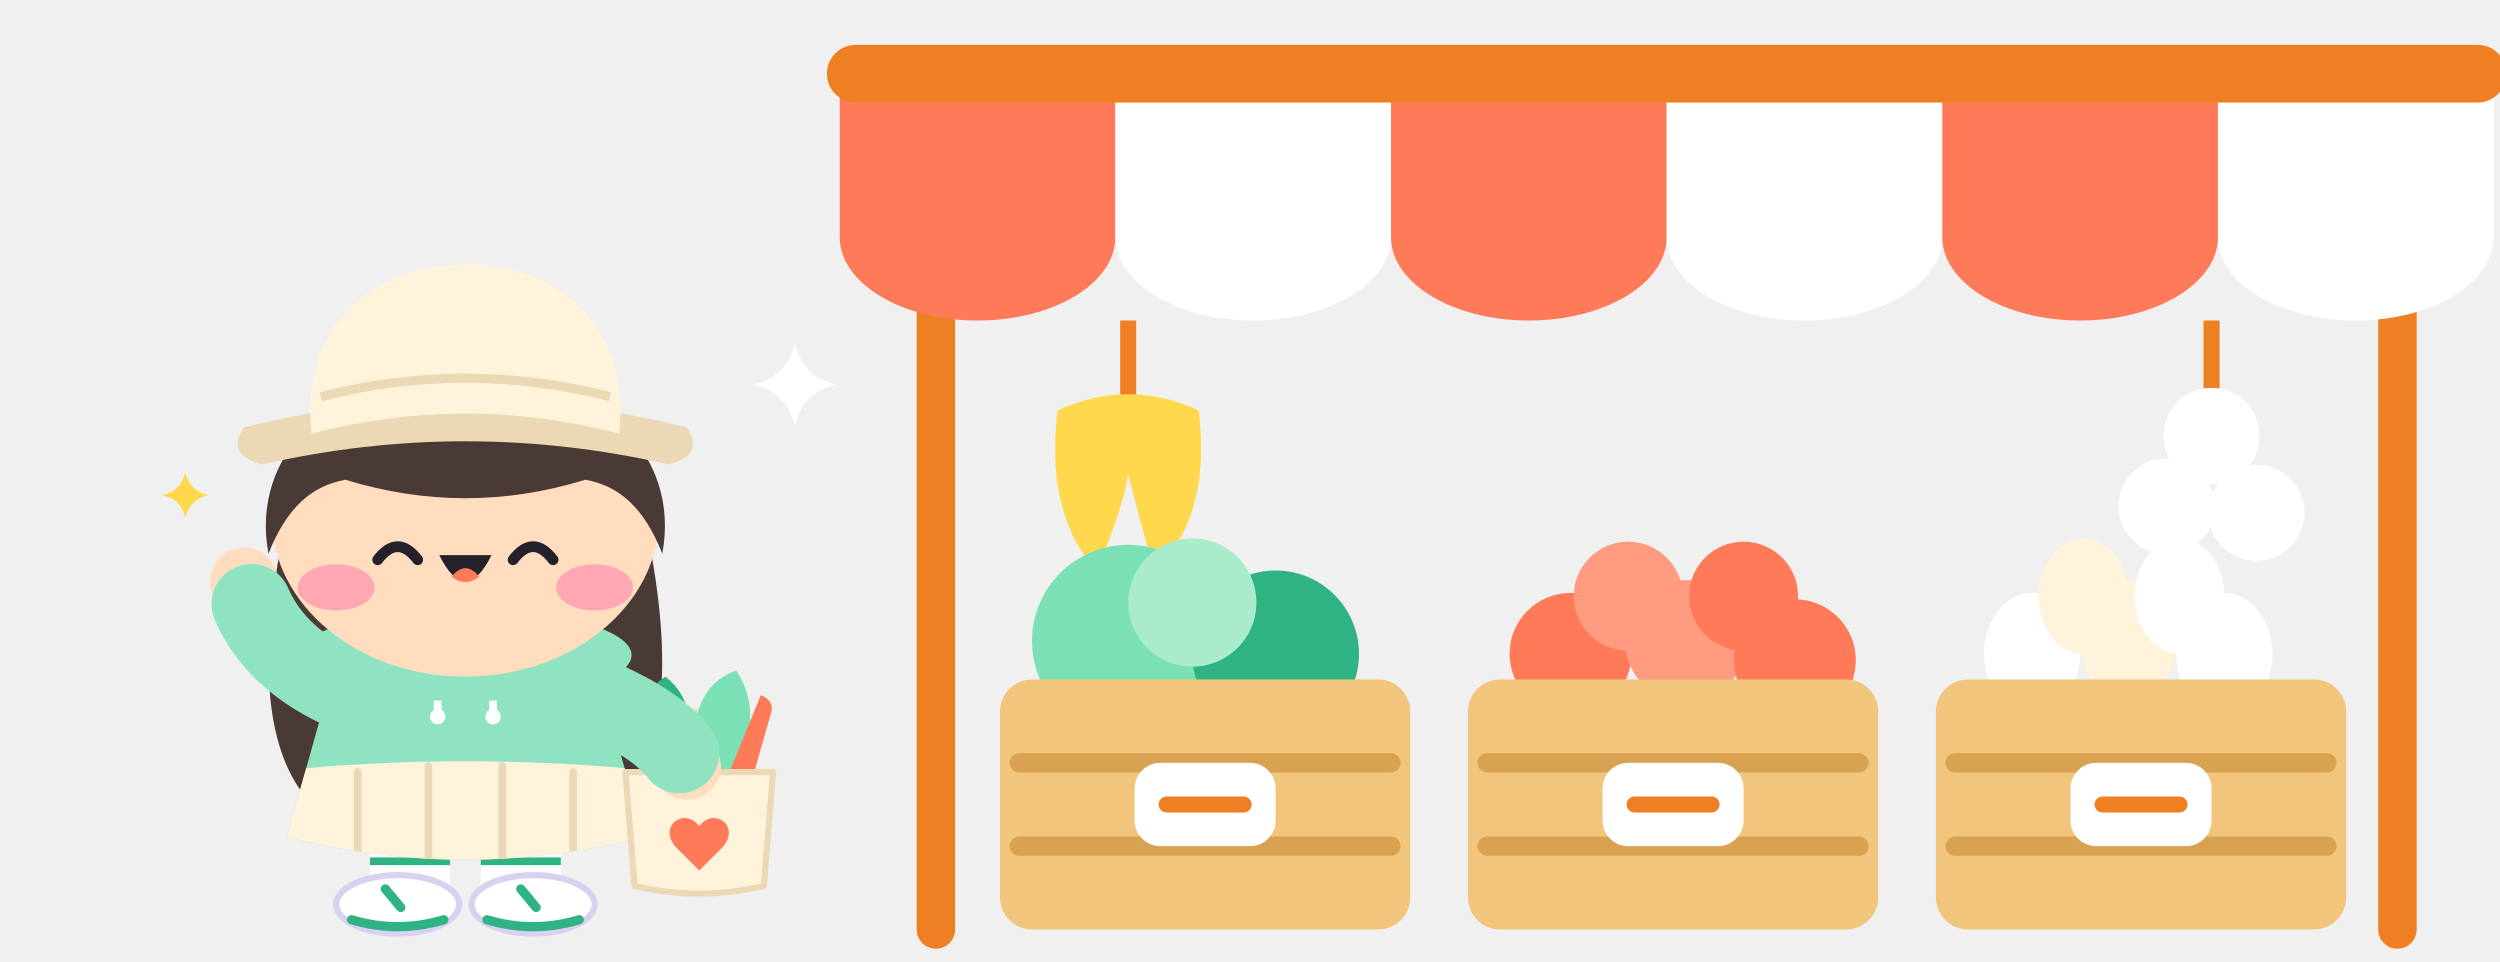
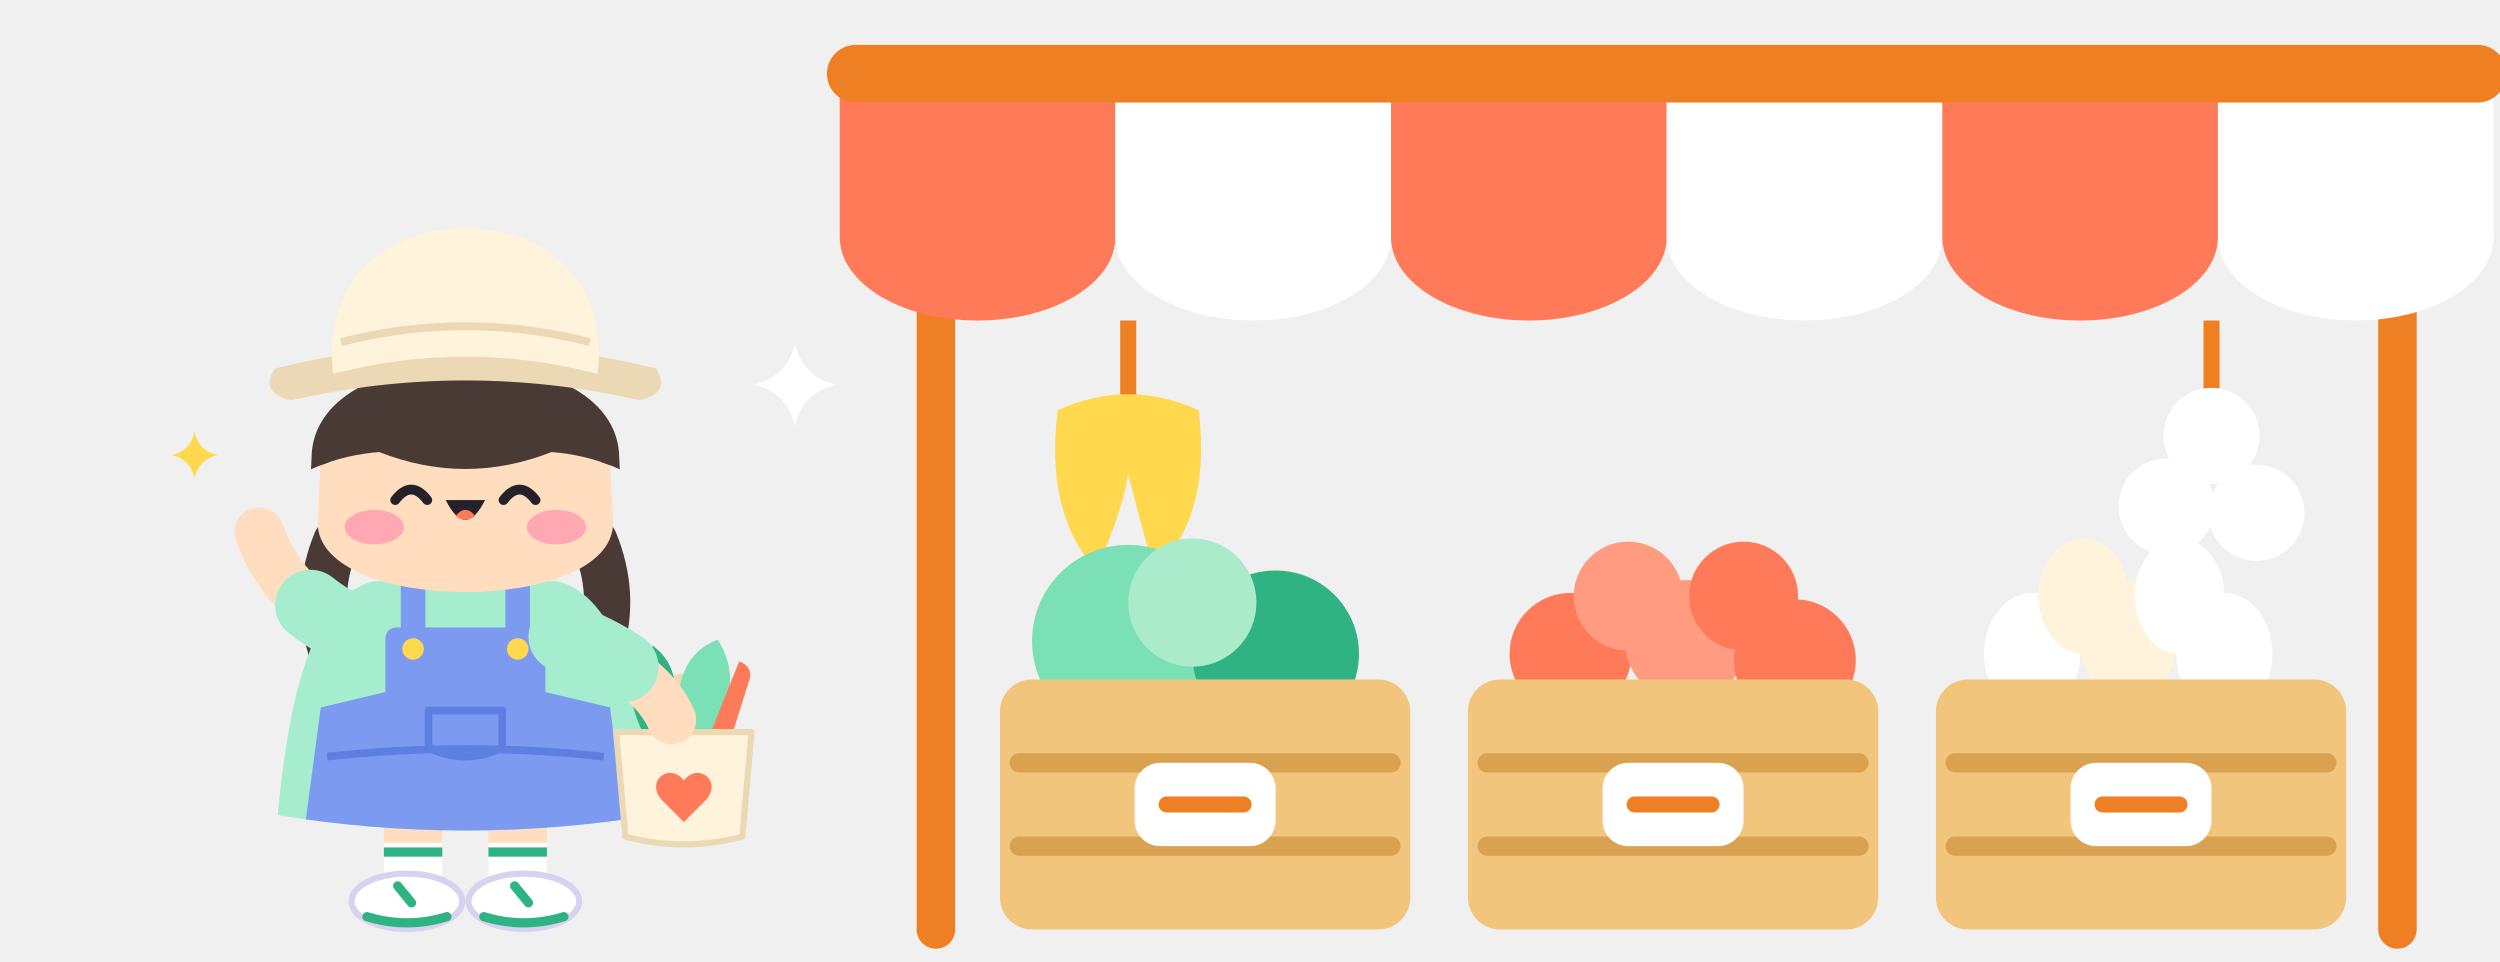
<svg xmlns="http://www.w3.org/2000/svg" viewBox="0 0 780 300" width="780" height="300">
  <path d="M292 60 v230 M748 60 v230" stroke="#EE7F22" stroke-width="12" stroke-linecap="round" />
  <path d="M262 22 h86 v52 a43 26 0 0 1 -86 0 z" fill="#FF7A59" />
  <path d="M348 22 h86 v52 a43 26 0 0 1 -86 0 z" fill="#FFFFFF" />
  <path d="M434 22 h86 v52 a43 26 0 0 1 -86 0 z" fill="#FF7A59" />
  <path d="M520 22 h86 v52 a43 26 0 0 1 -86 0 z" fill="#FFFFFF" />
  <path d="M606 22 h86 v52 a43 26 0 0 1 -86 0 z" fill="#FF7A59" />
  <path d="M692 22 h86 v52 a43 26 0 0 1 -86 0 z" fill="#FFFFFF" />
  <rect x="258" y="14" width="524" height="18" rx="9" fill="#EE7F22" />
  <path d="M352 100 v26" stroke="#EE7F22" stroke-width="5" />
  <path d="M330 128 q22 -10 44 0 q4 34 -14 50 q-6 -22 -8 -30 q-2 12 -10 30 q-16 -18 -12 -50 z" fill="#FFD84D" />
  <path d="M690 100 v22" stroke="#EE7F22" stroke-width="5" />
  <circle cx="690" cy="136" r="15" fill="#FFFFFF" />
  <circle cx="676" cy="158" r="15" fill="#FFFFFF" />
  <circle cx="704" cy="160" r="15" fill="#FFFFFF" />
  <circle cx="352" cy="200" r="30" fill="#7BE0B5" />
  <circle cx="398" cy="204" r="26" fill="#2FB383" />
  <circle cx="372" cy="188" r="20" fill="#A9EBCB" />
  <rect x="312" y="212" width="128" height="78" rx="10" fill="#F2C57C" />
  <path d="M318 238 h116 M318 264 h116" stroke="#D9A250" stroke-width="6" stroke-linecap="round" />
  <circle cx="490" cy="204" r="19" fill="#FF7A59" />
  <circle cx="526" cy="200" r="19" fill="#FF9B80" />
  <circle cx="560" cy="206" r="19" fill="#FF7A59" />
  <circle cx="508" cy="186" r="17" fill="#FF9B80" />
  <circle cx="544" cy="186" r="17" fill="#FF7A59" />
  <rect x="458" y="212" width="128" height="78" rx="10" fill="#F2C57C" />
  <path d="M464 238 h116 M464 264 h116" stroke="#D9A250" stroke-width="6" stroke-linecap="round" />
  <ellipse cx="634" cy="204" rx="15" ry="19" fill="#FFFFFF" />
  <ellipse cx="664" cy="200" rx="15" ry="19" fill="#FFF3DC" />
  <ellipse cx="694" cy="204" rx="15" ry="19" fill="#FFFFFF" />
  <ellipse cx="650" cy="186" rx="14" ry="18" fill="#FFF3DC" />
  <ellipse cx="680" cy="186" rx="14" ry="18" fill="#FFFFFF" />
  <rect x="604" y="212" width="128" height="78" rx="10" fill="#F2C57C" />
  <path d="M610 238 h116 M610 264 h116" stroke="#D9A250" stroke-width="6" stroke-linecap="round" />
  <rect x="354" y="238" width="44" height="26" rx="8" fill="#FFFFFF" />
  <path d="M364 251 h24" stroke="#EE7F22" stroke-width="5" stroke-linecap="round" />
  <rect x="500" y="238" width="44" height="26" rx="8" fill="#FFFFFF" />
  <path d="M510 251 h24" stroke="#EE7F22" stroke-width="5" stroke-linecap="round" />
  <rect x="646" y="238" width="44" height="26" rx="8" fill="#FFFFFF" />
  <path d="M656 251 h24" stroke="#EE7F22" stroke-width="5" stroke-linecap="round" />
  <g transform="translate(30 70) scale(0.48)">
-     <path d="M124 190 C104 280 110 340 136 372 H344 C370 340 376 280 356 190 Z" fill="#4A3A36" />
-     <path d="M204 392 V430 M276 392 V430" stroke="#FFFFFF" stroke-width="52" stroke-linecap="round" />
-     <path d="M178 402 h52 M250 402 h52 M178 414 h52 M250 414 h52" stroke="#2FB383" stroke-width="5" />
-     <ellipse cx="196" cy="442" rx="40" ry="19" fill="#FFFFFF" stroke="#D8D1F0" stroke-width="4" />
-     <path d="M166 452 q30 9 60 0" stroke="#2FB383" stroke-width="6" stroke-linecap="round" fill="none" />
-     <path d="M188 432 l10 12" stroke="#2FB383" stroke-width="6" stroke-linecap="round" />
-     <ellipse cx="284" cy="442" rx="40" ry="19" fill="#FFFFFF" stroke="#D8D1F0" stroke-width="4" />
-     <path d="M254 452 q30 9 60 0" stroke="#2FB383" stroke-width="6" stroke-linecap="round" fill="none" />
-     <path d="M276 432 l10 12" stroke="#2FB383" stroke-width="6" stroke-linecap="round" />
-     <path d="M164 304 Q108.0 280.0 96 232" stroke="#FFDDBE" stroke-width="44" stroke-linecap="round" fill="none" />
-     <path d="M164 304 Q116.96 283.84 100.966 246.746" stroke="#8FE3C0" stroke-width="52" stroke-linecap="round" fill="none" />
-     <clipPath id="c84228">
-       <path d="M160 270 Q240 246 320 270 L356 398 Q240 428 124 398 Z" />
+     <path d="M156 206 q-14 34 -4 68 q6 24 -6 44" stroke="#4A3A36" stroke-width="30" stroke-linecap="round" fill="none" />
+     <rect x="136" y="296" width="36" height="16" rx="8" fill="#FF7A59" />
+     <path d="M324 206 q14 34 4 68 q-6 24 6 44" stroke="#4A3A36" stroke-width="30" stroke-linecap="round" fill="none" />
+     <rect x="308" y="296" width="36" height="16" rx="8" fill="#FF7A59" />
+     <path d="M206 372 V424 M274 372 V424" stroke="#FFDDBE" stroke-width="38" stroke-linecap="round" />
+     <path d="M206 402 V426 M274 402 V426" stroke="#FFFFFF" stroke-width="38" stroke-linecap="butt" />
+     <path d="M187 408 h38 M255 408 h38" stroke="#2FB383" stroke-width="6" />
+     <ellipse cx="202" cy="440" rx="36" ry="18" fill="#FFFFFF" stroke="#D8D1F0" stroke-width="4" />
+     <path d="M176 450 q26 8 52 0" stroke="#2FB383" stroke-width="6" stroke-linecap="round" fill="none" />
+     <path d="M196 430 l9 11" stroke="#2FB383" stroke-width="6" stroke-linecap="round" />
+     <ellipse cx="278" cy="440" rx="36" ry="18" fill="#FFFFFF" stroke="#D8D1F0" stroke-width="4" />
+     <path d="M252 450 q26 8 52 0" stroke="#2FB383" stroke-width="6" stroke-linecap="round" fill="none" />
+     <path d="M272 430 l9 11" stroke="#2FB383" stroke-width="6" stroke-linecap="round" />
+     <path d="M176 268 Q123.0 248.0 106 200" stroke="#FFDDBE" stroke-width="32" stroke-linecap="round" fill="none" />
+     <path d="M176 268 Q154.8 260.0 139.36 247.52" stroke="#A6ECCF" stroke-width="46" stroke-linecap="round" fill="none" />
+     <clipPath id="c6">
+       <path d="M180 232 C142 242 126 300 118 384 Q240 404 362 384 C354 300 338 242 300 232 Z" />
    </clipPath>
-     <path d="M160 270 Q240 246 320 270 L356 398 Q240 428 124 398 Z" fill="#8FE3C0" />
-     <g clip-path="url(#c84228)">
-       <path d="M222 282 v34 M258 282 v34" stroke="#FFFFFF" stroke-width="5" stroke-linecap="round" />
-       <circle cx="222" cy="320" r="5" fill="#FFFFFF" />
-       <circle cx="258" cy="320" r="5" fill="#FFFFFF" />
-       <path d="M110 356 Q240 342 370 356 V440 H110 Z" fill="#FFF3DC" />
-       <path d="M170 356 V430 M216 352 V430 M264 352 V430 M310 356 V430" stroke="#EAD9B4" stroke-width="5" stroke-linecap="round" />
+     <path d="M180 232 C142 242 126 300 118 384 Q240 404 362 384 C354 300 338 242 300 232 Z" fill="#A6ECCF" />
+     <g clip-path="url(#c6)">
+       <path d="M206 232 V270 M274 232 V270" stroke="#7C9BF0" stroke-width="16" stroke-linecap="round" />
+       <path d="M196 262 H284 Q292 262 292 270 V304 L334 314 L346 404 H134 L146 314 L188 304 V270 Q188 262 196 262 Z" fill="#7C9BF0" />
+       <circle cx="206" cy="276" r="7" fill="#FFD84D" />
+       <circle cx="274" cy="276" r="7" fill="#FFD84D" />
+       <path d="M216 316 H264 V340 Q240 352 216 340 Z" fill="none" stroke="#5E7FE0" stroke-width="5" stroke-linejoin="round" />
+       <path d="M150 346 Q240 336 330 346" stroke="#5E7FE0" stroke-width="5" fill="none" />
    </g>
-     <ellipse cx="240" cy="280" rx="108" ry="30" fill="#8FE3C0" />
-     <ellipse cx="240" cy="190" rx="126" ry="104" fill="#FFDDBE" />
-     <path d="M112 214 C100 150 152 96 240 96 C328 96 380 150 368 214 C356 184 340 170 318 166 Q240 190 162 166 C140 170 124 184 112 214 Z" fill="#4A3A36" />
-     <path d="M96 132 Q240 96 384 132 Q396 150 372 156 Q240 126 108 156 Q84 150 96 132 Z" fill="#EAD9B4" />
-     <path d="M140 136 C132 60 186 26 240 26 C294 26 348 60 340 136 Q240 110 140 136 Z" fill="#FFF3DC" />
-     <path d="M146 112 Q240 88 334 112" stroke="#EAD9B4" stroke-width="6" fill="none" />
-     <g transform="translate(0 -48)">
-       <ellipse cx="156" cy="284" rx="25" ry="15" fill="#FF9DB0" opacity="0.85" />
-       <ellipse cx="324" cy="284" rx="25" ry="15" fill="#FF9DB0" opacity="0.85" />
-       <path d="M183 266 q13 -17 26 0 M271 266 q13 -17 26 0" stroke="#24212B" stroke-width="7" stroke-linecap="round" fill="none" />
-       <path d="M223 263 q17 34 34 0 z" fill="#24212B" />
-       <path d="M231 277 q9 7 18 0 q-9 -11 -18 0 z" fill="#FF7A59" />
+     <path d="M146 152 C146 78 334 78 334 152 L336 194 C336 254 144 254 144 194 Z" fill="#FFDDBE" />
+     <clipPath id="htoey">
+       <path d="M100 40 H380 V190 C356 160 322 150 296 148 Q240 170 184 148 C158 150 124 160 100 190 Z" />
+     </clipPath>
+     <path d="M146 152 C146 78 334 78 334 152 L336 194 C336 254 144 254 144 194 Z" fill="#4A3A36" stroke="#4A3A36" stroke-width="12" stroke-linejoin="round" clip-path="url(#htoey)" />
+     <g transform="translate(240 92) scale(0.86) translate(-240 -130)">
+       <path d="M96 132 Q240 96 384 132 Q396 150 372 156 Q240 126 108 156 Q84 150 96 132 Z" fill="#EAD9B4" />
+       <path d="M140 136 C132 60 186 26 240 26 C294 26 348 60 340 136 Q240 110 140 136 Z" fill="#FFF3DC" />
+       <path d="M146 112 Q240 88 334 112" stroke="#EAD9B4" stroke-width="6" fill="none" />
    </g>
-     <path d="M366 352 q26 -66 52 0" stroke="#EAD9B4" stroke-width="8" fill="none" stroke-linecap="round" />
-     <path d="M364 358 q-22 -46 6 -64 q26 20 8 64 z" fill="#2FB383" />
-     <path d="M390 358 q-8 -56 26 -68 q20 30 -4 68 z" fill="#7BE0B5" />
-     <path d="M410 360 l22 -54 q10 4 6 14 l-12 42 z" fill="#FF7A59" />
-     <path d="M344 356 h96 l-6 74 q-42 10 -84 0 z" fill="#FFF3DC" stroke="#EAD9B4" stroke-width="4" stroke-linejoin="round" />
-     <path transform="translate(392 396) scale(0.8)" d="M0 -6 c-12 -16 -34 0 -19 17 l19 19 l19 -19 c15 -17 -7 -33 -19 -17 z" fill="#FF7A59" />
-     <path d="M316 304 Q372.0 326.0 384 352" stroke="#FFDDBE" stroke-width="44" stroke-linecap="round" fill="none" />
-     <path d="M316 304 Q363.04 322.48 379.034 343.782" stroke="#8FE3C0" stroke-width="52" stroke-linecap="round" fill="none" />
-     <path d="M58 161 q2.7 12.3 15 15 q-12.3 2.7 -15 15 q-2.7 -12.3 -15 -15 q12.3 -2.7 15 -15 z" fill="#FFD84D" />
+     <g transform="translate(240 176) scale(0.8) translate(-240 -262)">
+       <ellipse cx="166" cy="288" rx="24" ry="14" fill="#FF9DB0" opacity="0.85" />
+       <ellipse cx="314" cy="288" rx="24" ry="14" fill="#FF9DB0" opacity="0.85" />
+       <path d="M183 266 q13 -17 26 0 M271 266 q13 -17 26 0" stroke="#24212B" stroke-width="8" stroke-linecap="round" fill="none" />
+       <path d="M224 266 q16 32 32 0 z" fill="#24212B" />
+       <path d="M232 279 q8 6 16 0 q-8 -10 -16 0 z" fill="#FF7A59" />
+     </g>
+     <path d="M358 326 q24 -60 48 0" stroke="#EAD9B4" stroke-width="8" fill="none" stroke-linecap="round" />
+     <path d="M356 332 q-20 -42 6 -58 q24 18 8 58 z" fill="#2FB383" />
+     <path d="M380 332 q-8 -50 24 -62 q18 28 -4 62 z" fill="#7BE0B5" />
+     <path d="M398 334 l20 -50 q10 4 6 14 l-12 38 z" fill="#FF7A59" />
+     <path d="M338 330 h88 l-6 68 q-38 10 -76 0 z" fill="#FFF3DC" stroke="#EAD9B4" stroke-width="4" stroke-linejoin="round" />
+     <path transform="translate(382 366) scale(0.75)" d="M0 -6 c-12 -16 -34 0 -19 17 l19 19 l19 -19 c15 -17 -7 -33 -19 -17 z" fill="#FF7A59" />
+     <path d="M304 268 Q361.0 291.0 374 322" stroke="#FFDDBE" stroke-width="32" stroke-linecap="round" fill="none" />
+     <path d="M304 268 Q326.8 277.2 342.56 287.68" stroke="#A6ECCF" stroke-width="46" stroke-linecap="round" fill="none" />
+     <path d="M64 135 q2.7 12.3 15 15 q-12.3 2.7 -15 15 q-2.7 -12.3 -15 -15 q12.3 -2.7 15 -15 z" fill="#FFD84D" />
  </g>
  <path d="M248 107 q2.34 10.66 13 13 q-10.66 2.34 -13 13 q-2.34 -10.66 -13 -13 q10.66 -2.34 13 -13 z" fill="#FFFFFF" />
</svg>
